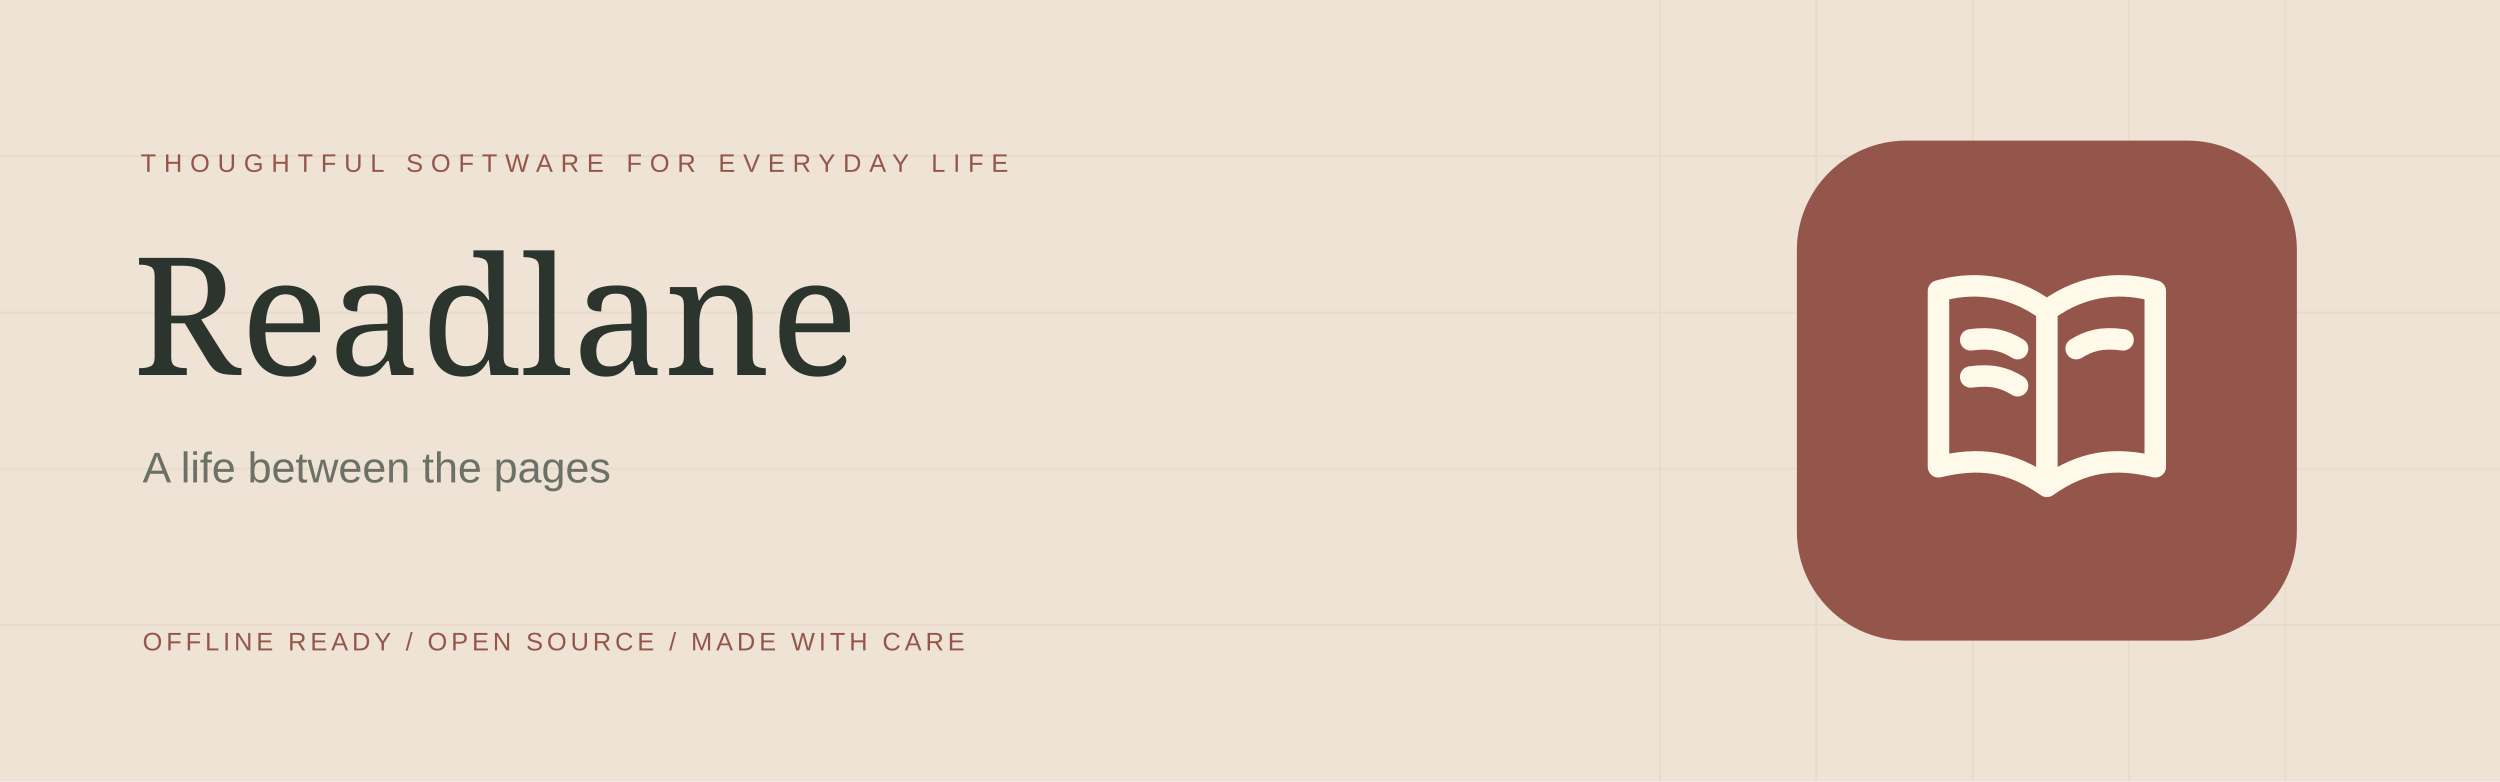
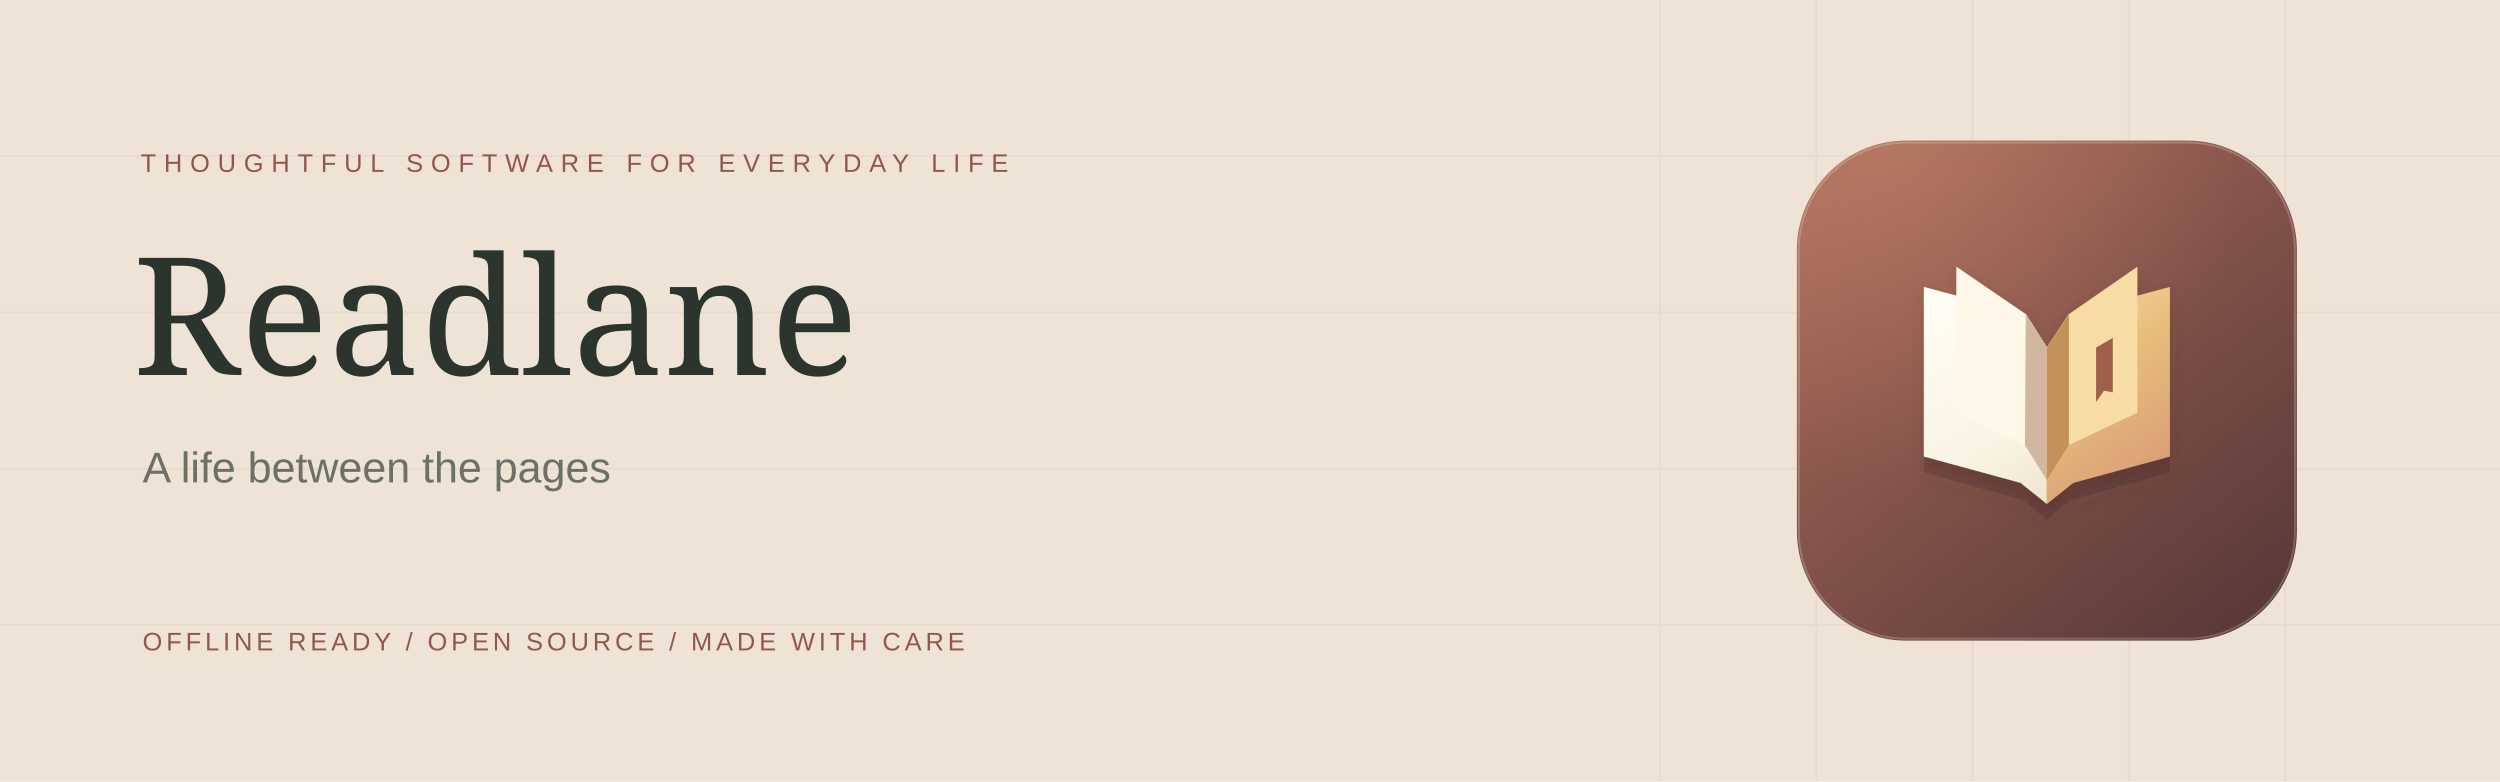
<svg xmlns="http://www.w3.org/2000/svg" width="1280" height="400" viewBox="0 0 1280 400">
  <rect width="1280" height="400" fill="#eee3d4" />
  <path d="M850 0v400M930 0v400M1010 0v400M1090 0v400M1170 0v400M0 80h1280M0 160h1280M0 240h1280M0 320h1280" stroke="#94564b" opacity=".06" />
  <g transform="translate(920 72) scale(.5)">
-     <rect width="512" height="512" rx="112" fill="#94564b" />
-     <g fill="none" stroke="#fff9e9" stroke-width="22" stroke-linecap="round" stroke-linejoin="round">
-       <path d="M256 174c-39-29-80-29-111-20v180c42-10 74-6 111 20 37-26 69-30 111-20V154c-31-9-72-9-111 20v180Z" />
-       <path d="M178 204c22-3 35 1 48 9M178 242c22-3 35 1 48 9M286 213c13-8 26-12 48-9" />
+     <defs>
+       <linearGradient id="tile" x1="64" y1="32" x2="448" y2="512" gradientUnits="userSpaceOnUse">
+         <stop stop-color="#a66859" />
+         <stop offset="1" stop-color="#593937" />
+       </linearGradient>
+       <linearGradient id="ivory" x1="180" y1="120" x2="340" y2="410" gradientUnits="userSpaceOnUse">
+         <stop stop-color="#fffdf5" />
+         <stop offset=".55" stop-color="#f9f3e2" />
+         <stop offset="1" stop-color="#e6dcc5" />
+       </linearGradient>
+       <linearGradient id="accent" x1="160" y1="120" x2="352" y2="390" gradientUnits="userSpaceOnUse">
+         <stop stop-color="#fff0c6" />
+         <stop offset=".55" stop-color="#e8bd7a" />
+         <stop offset="1" stop-color="#d89b78" />
+       </linearGradient>
+       <radialGradient id="light" cx=".2" cy="0" r="1">
+         <stop stop-color="#d89b78" stop-opacity=".3" />
+         <stop offset=".7" stop-color="#d89b78" stop-opacity="0" />
+       </radialGradient>
+       <filter id="lift" x="-30%" y="-30%" width="160%" height="180%">
+         <feDropShadow dx="0" dy="9" stdDeviation="8" flood-color="#593937" flood-opacity=".27" />
+       </filter>
+     </defs>
+     <rect width="512" height="512" rx="112" fill="url(#tile)" />
+     <rect width="512" height="512" rx="112" fill="url(#light)" />
+     <rect x="2" y="2" width="508" height="508" rx="110" fill="none" stroke="#fff" stroke-opacity=".2" stroke-width="2" />
+     <g transform="translate(25.6 25.6) scale(.9)" filter="url(#lift)">
+       <path d="m116 148 116 31 24 38 25-38 115-31v193l-114 32-26 22-26-22-114-32Z" fill="#3e2829" opacity=".25" transform="translate(0 8)" />
+       <path d="m116 138 116 31 24 38v178l-30-24-110-30Z" fill="url(#ivory)" />
+       <path d="m396 138-115 31-25 38v178l30-24 110-30Z" fill="url(#accent)" />
+       <path d="m153 115 79 54 24 38v151l-25-40-78-37Z" fill="#fff8e9" />
+       <path d="m359 115-78 54-25 38v151l25-40 78-37Z" fill="#f8dca5" />
+       <path d="m232 169 24 38v151l-25-40Z" fill="#d1b7a0" />
+       <path d="m281 169-25 38v151l25-40Z" fill="#c29259" />
+       <path d="m312 207 19-11v62l-10-2-9 13Z" fill="#a05e49" />
    </g>
  </g>
  <text x="72" y="88" font-family="Segoe UI,Arial,sans-serif" font-size="13" letter-spacing="4" fill="#94564b">THOUGHTFUL SOFTWARE FOR EVERYDAY LIFE</text>
  <text x="68" y="192" font-family="Georgia,serif" font-size="84" fill="#2b352e">Readlane</text>
  <text x="73" y="247" font-family="Segoe UI,Arial,sans-serif" font-size="22" fill="#6b7166">A life between the pages</text>
  <text x="73" y="333" font-family="Segoe UI,Arial,sans-serif" font-size="13" letter-spacing="2" fill="#94564b">OFFLINE READY   /   OPEN SOURCE   /   MADE WITH CARE</text>
</svg>
